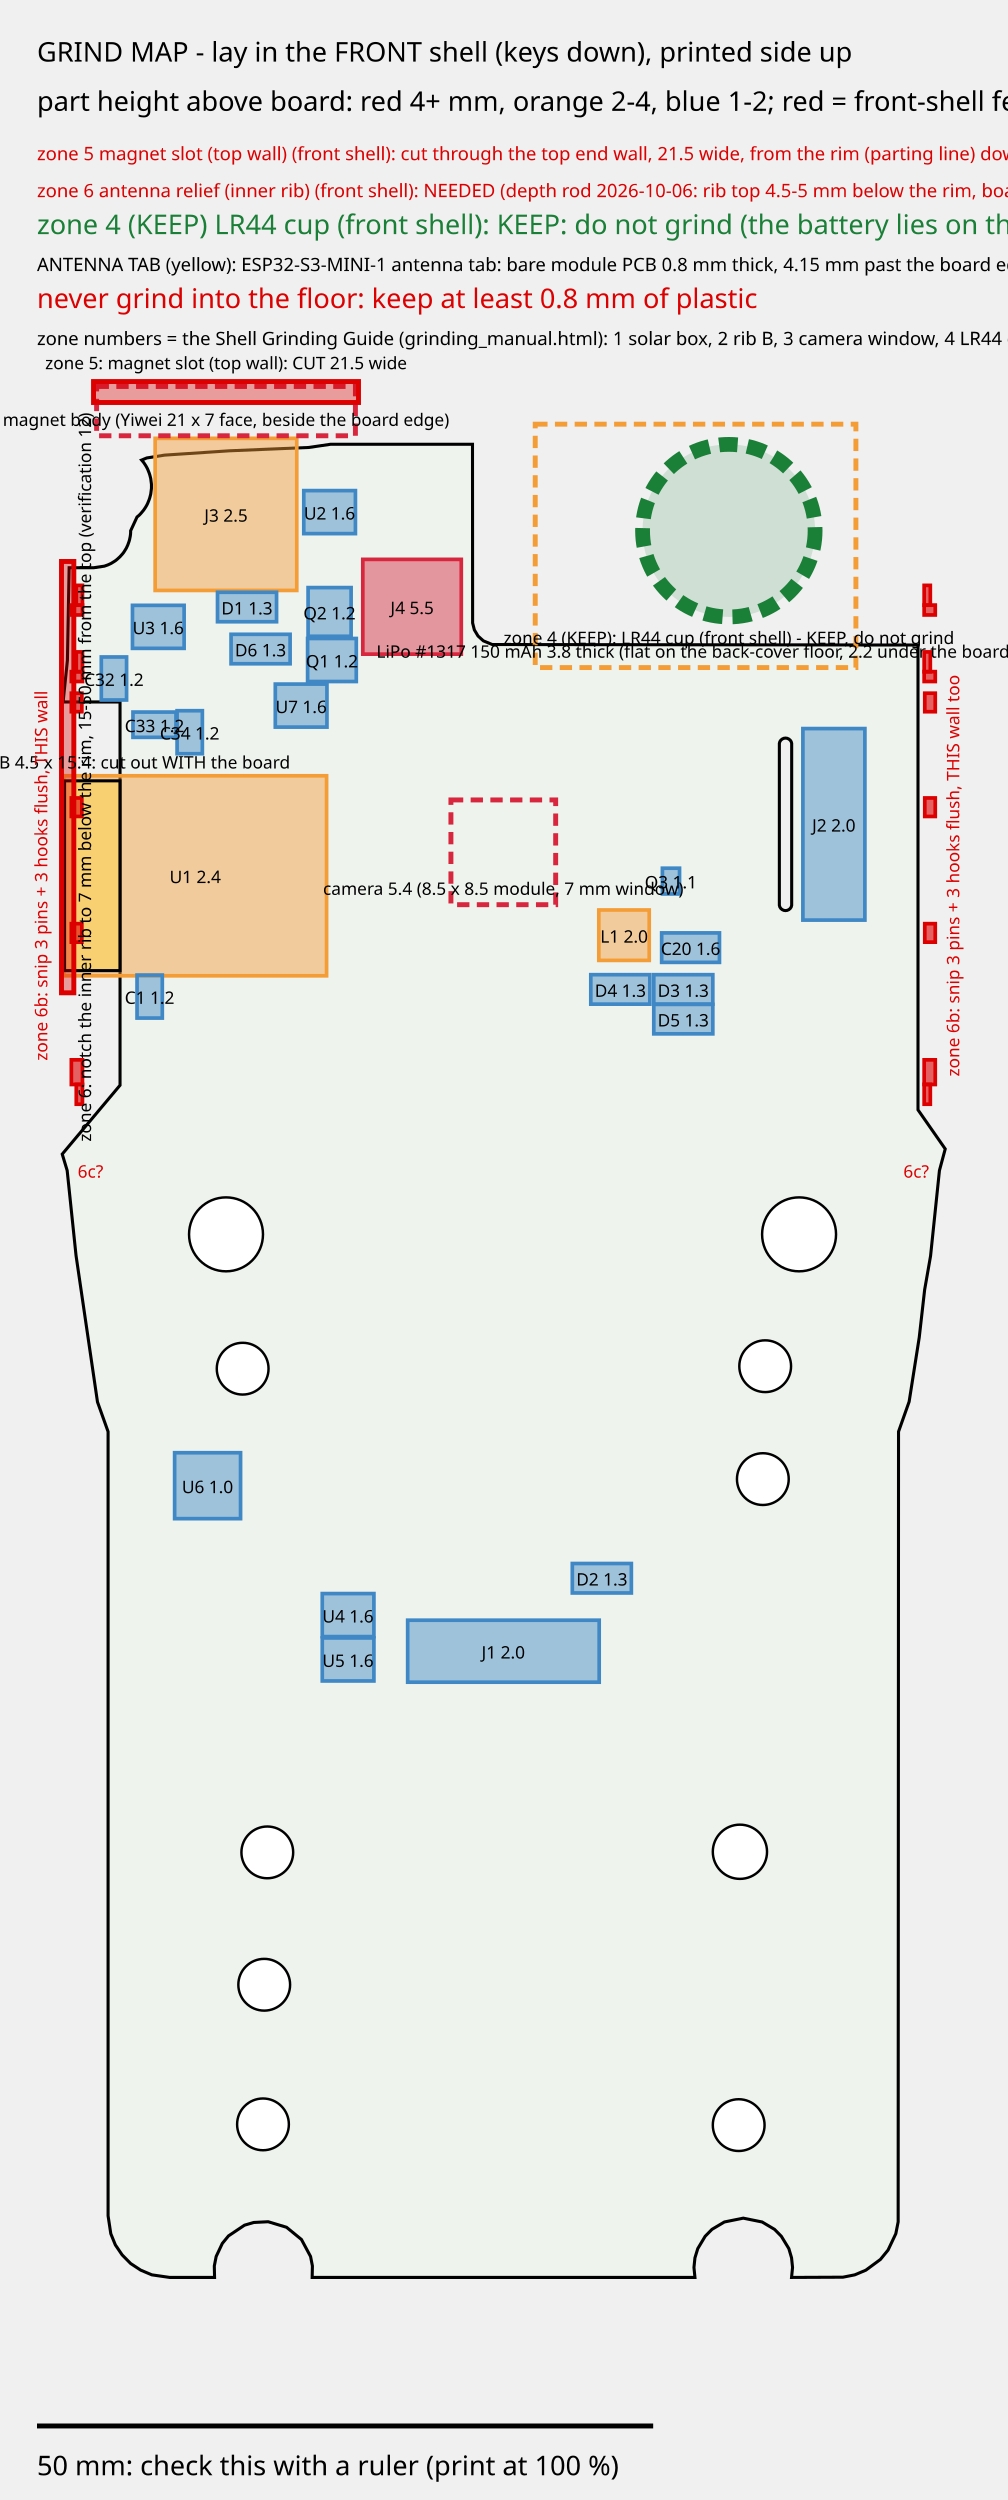
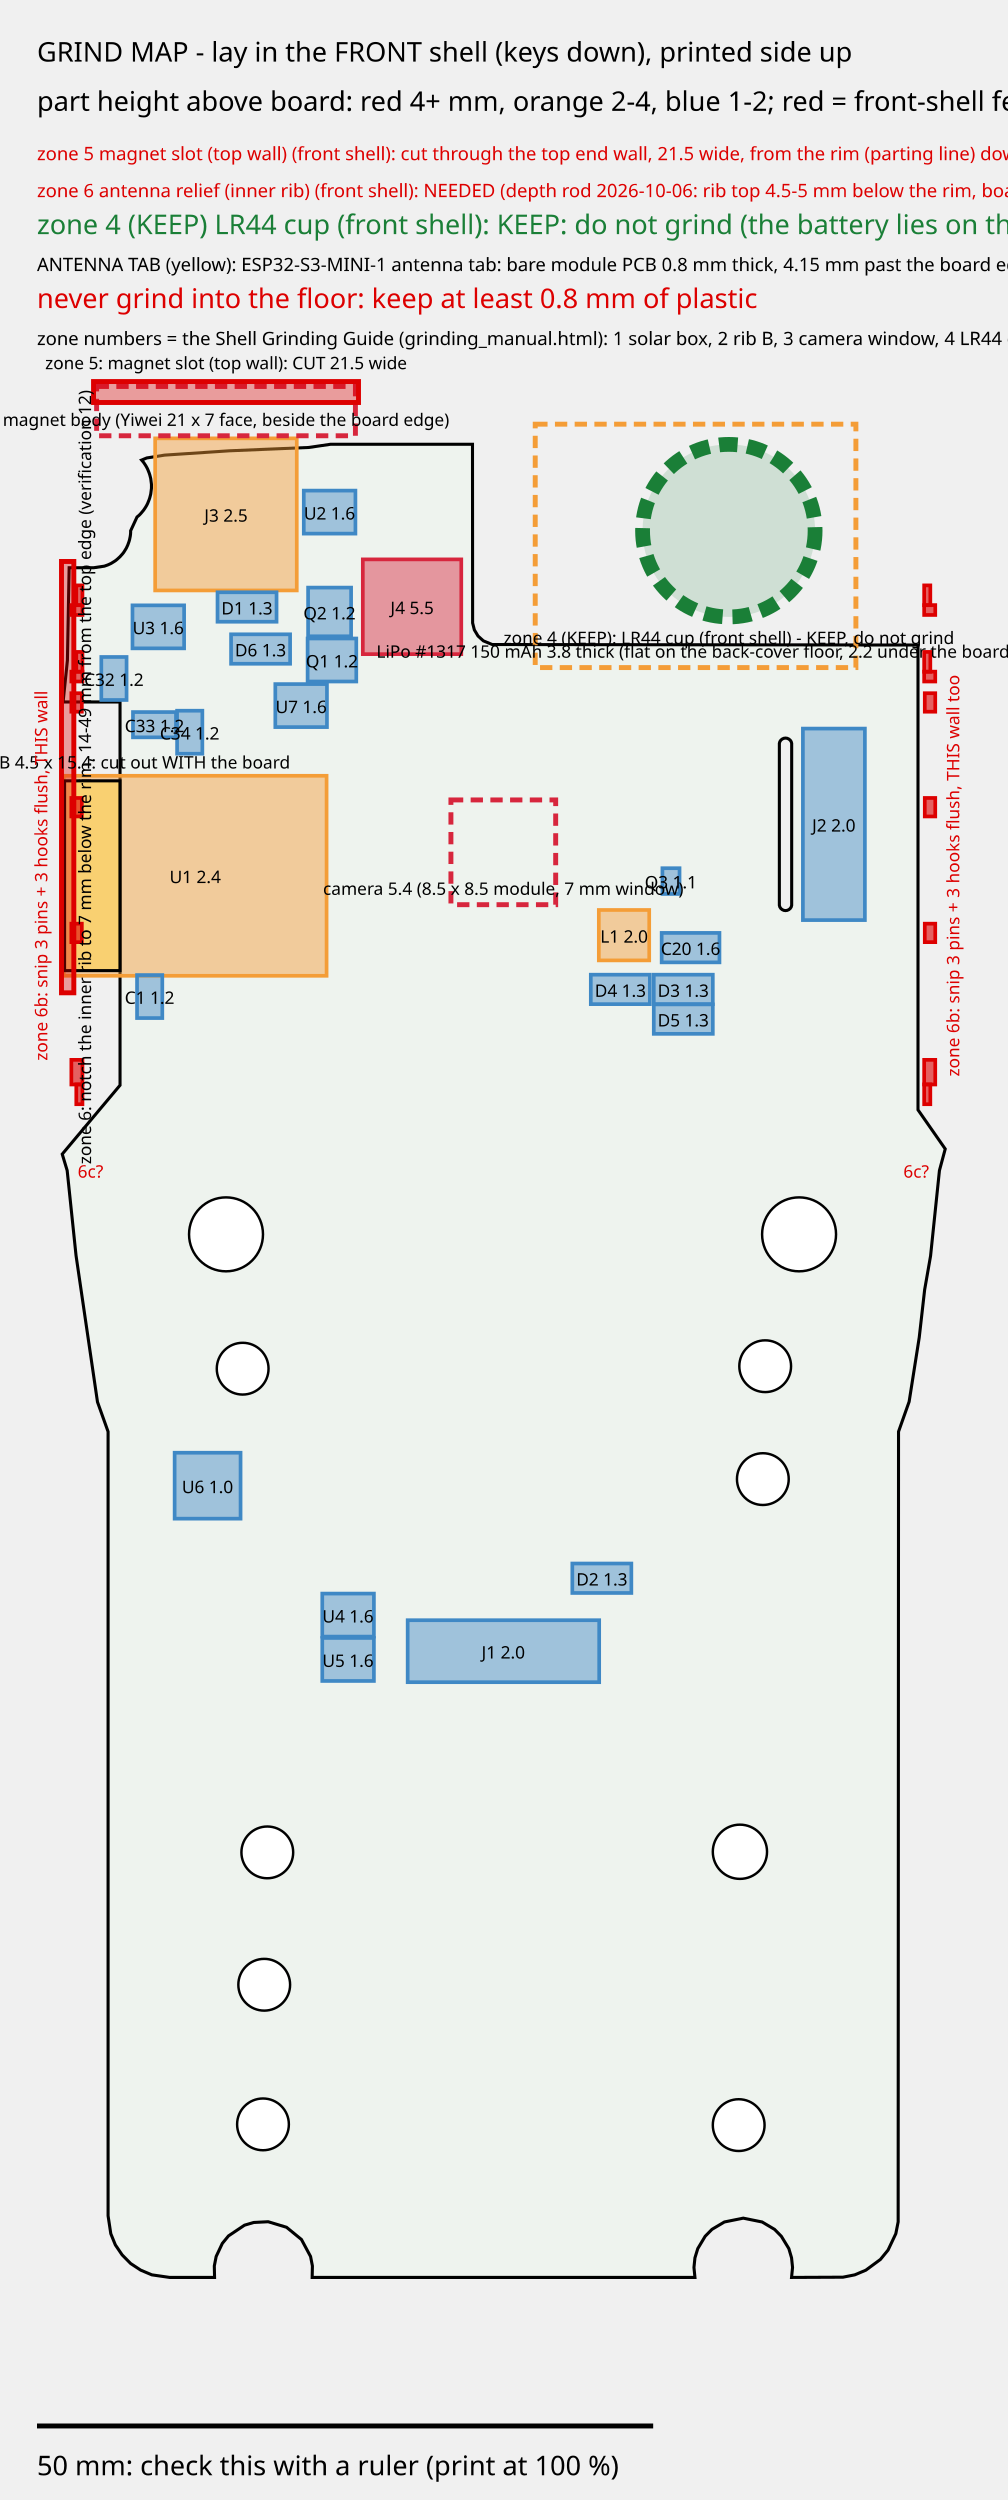
<svg xmlns="http://www.w3.org/2000/svg" width="81.75mm" height="202.86mm" viewBox="109.16 25.94 81.75 202.86">
  <style>.t{font:1.4px sans-serif;text-anchor:middle}.s{font:2.2px sans-serif}</style>
  <g>
    <path d="M147.51,76.49 L147.65,77.05 L147.95,77.55 L148.38,77.94 L149.10,78.24 L183.65,78.28 L183.65,116.00 L185.86,119.17 L185.39,120.92 L184.67,127.85 L184.19,130.59 L183.75,134.47 L182.93,139.68 L182.07,142.11 L182.04,206.23 L181.85,207.19 L181.22,208.52 L180.60,209.28 L179.42,210.15 L178.52,210.53 L177.56,210.72 L173.39,210.74 L173.47,209.93 L173.39,209.15 L173.17,208.40 L172.56,207.40 L172.01,206.84 L171.00,206.24 L169.47,205.93 L167.94,206.24 L166.93,206.84 L166.38,207.40 L165.78,208.40 L165.55,209.15 L165.47,209.93 L165.55,210.74 L134.49,210.74 L134.51,209.81 L134.36,209.04 L133.62,207.66 L132.41,206.67 L130.92,206.22 L129.75,206.28 L129.00,206.50 L127.70,207.37 L127.20,207.98 L126.70,209.04 L126.55,209.81 L126.57,210.74 L122.93,210.74 L121.48,210.53 L120.58,210.15 L119.76,209.61 L119.07,208.91 L118.52,208.10 L118.15,207.19 L117.93,205.74 L117.93,142.11 L117.07,139.70 L115.33,127.82 L114.61,120.92 L114.21,119.59 L118.90,114.00 L118.90,82.90 L114.28,82.90 L114.63,79.53 L114.77,72.01 L116.75,72.01 L117.63,71.88 L117.77,71.83 L117.91,71.78 L118.04,71.72 L118.17,71.66 L118.30,71.58 L118.43,71.50 L118.55,71.42 L118.66,71.33 L118.77,71.23 L118.88,71.13 L118.98,71.02 L119.08,70.91 L119.17,70.80 L119.25,70.68 L119.33,70.55 L119.41,70.42 L119.47,70.29 L119.53,70.16 L119.58,70.02 L119.63,69.88 L119.67,69.74 L119.70,69.60 L119.73,69.45 L119.75,69.30 L119.76,69.16 L119.76,69.01 L120.28,67.89 L120.38,67.81 L120.50,67.70 L120.61,67.58 L120.71,67.46 L120.81,67.34 L120.90,67.21 L120.99,67.07 L121.07,66.93 L121.14,66.79 L121.20,66.64 L121.26,66.49 L121.31,66.34 L121.35,66.19 L121.39,66.03 L121.41,65.88 L121.43,65.72 L121.45,65.56 L121.45,65.40 L121.45,65.24 L121.43,65.08 L121.41,64.92 L121.39,64.77 L121.35,64.61 L121.31,64.46 L121.26,64.31 L121.20,64.16 L121.14,64.01 L121.07,63.87 L120.99,63.73 L120.90,63.59 L120.81,63.46 L120.71,63.34 L120.65,63.27 L121.07,63.10 L122.52,62.87 L127.77,62.52 L134.21,62.25 L135.98,61.99 L147.50,61.99 Z M172.76,85.85 L172.63,85.91 L172.52,86.00 L172.44,86.12 L172.40,86.26 L172.40,86.33 L172.40,99.33 L172.40,99.40 L172.44,99.54 L172.52,99.66 L172.63,99.75 L172.76,99.81 L172.90,99.83 L173.04,99.81 L173.17,99.75 L173.28,99.66 L173.36,99.54 L173.40,99.40 L173.40,99.33 L173.40,86.33 L173.40,86.26 L173.36,86.12 L173.28,86.00 L173.17,85.91 L173.04,85.85 L172.90,85.83 Z" fill="#eef3ee" fill-rule="evenodd" stroke="#000" stroke-width="0.25" />
    <circle cx="127.50" cy="126.10" r="3.00" fill="#fff" stroke="#000" stroke-width="0.2" />
    <circle cx="130.85" cy="176.25" r="2.10" fill="#fff" stroke="#000" stroke-width="0.2" />
    <circle cx="169.10" cy="198.38" r="2.10" fill="#fff" stroke="#000" stroke-width="0.2" />
    <circle cx="130.50" cy="198.32" r="2.10" fill="#fff" stroke="#000" stroke-width="0.2" />
    <circle cx="174.00" cy="126.10" r="3.00" fill="#fff" stroke="#000" stroke-width="0.2" />
    <circle cx="171.06" cy="145.96" r="2.10" fill="#fff" stroke="#000" stroke-width="0.2" />
    <circle cx="130.60" cy="186.99" r="2.10" fill="#fff" stroke="#000" stroke-width="0.2" />
    <circle cx="128.85" cy="137.00" r="2.10" fill="#fff" stroke="#000" stroke-width="0.2" />
    <circle cx="169.20" cy="176.20" r="2.20" fill="#fff" stroke="#000" stroke-width="0.2" />
    <circle cx="171.25" cy="136.80" r="2.10" fill="#fff" stroke="#000" stroke-width="0.2" />
    <rect x="162.85" y="101.64" width="4.69" height="2.39" fill="#3f88c5" fill-opacity=".45" stroke="#3f88c5" stroke-width="0.3" />
    <rect x="131.50" y="81.45" width="4.19" height="3.49" fill="#3f88c5" fill-opacity=".45" stroke="#3f88c5" stroke-width="0.3" />
    <rect x="174.31" y="85.06" width="5.03" height="15.54" fill="#3f88c5" fill-opacity=".45" stroke="#3f88c5" stroke-width="0.3" />
    <rect x="117.38" y="79.25" width="2.05" height="3.49" fill="#3f88c5" fill-opacity=".45" stroke="#3f88c5" stroke-width="0.3" />
    <rect x="121.75" y="61.51" width="11.49" height="12.34" fill="#f49d37" fill-opacity=".45" stroke="#f49d37" stroke-width="0.3" />
    <rect x="138.60" y="71.33" width="7.99" height="7.69" fill="#d7263d" fill-opacity=".45" stroke="#d7263d" stroke-width="0.3" />
    <rect x="119.95" y="83.72" width="3.49" height="2.05" fill="#3f88c5" fill-opacity=".45" stroke="#3f88c5" stroke-width="0.3" />
    <rect x="123.53" y="83.61" width="2.05" height="3.49" fill="#3f88c5" fill-opacity=".45" stroke="#3f88c5" stroke-width="0.3" />
    <rect x="157.10" y="105.03" width="4.79" height="2.39" fill="#3f88c5" fill-opacity=".45" stroke="#3f88c5" stroke-width="0.3" />
    <rect x="126.81" y="74.00" width="4.79" height="2.39" fill="#3f88c5" fill-opacity=".45" stroke="#3f88c5" stroke-width="0.3" />
    <rect x="162.21" y="105.03" width="4.79" height="2.39" fill="#3f88c5" fill-opacity=".45" stroke="#3f88c5" stroke-width="0.3" />
    <rect x="142.24" y="157.41" width="15.54" height="5.03" fill="#3f88c5" fill-opacity=".45" stroke="#3f88c5" stroke-width="0.3" />
    <rect x="119.91" y="75.06" width="4.19" height="3.49" fill="#3f88c5" fill-opacity=".45" stroke="#3f88c5" stroke-width="0.3" />
    <rect x="157.75" y="99.78" width="4.09" height="4.09" fill="#f49d37" fill-opacity=".45" stroke="#f49d37" stroke-width="0.3" />
    <rect x="135.31" y="158.85" width="4.19" height="3.49" fill="#3f88c5" fill-opacity=".45" stroke="#3f88c5" stroke-width="0.3" />
    <rect x="133.81" y="65.75" width="4.19" height="3.49" fill="#3f88c5" fill-opacity=".45" stroke="#3f88c5" stroke-width="0.3" />
    <rect x="162.21" y="107.44" width="4.79" height="2.39" fill="#3f88c5" fill-opacity=".45" stroke="#3f88c5" stroke-width="0.3" />
    <rect x="127.91" y="77.41" width="4.79" height="2.39" fill="#3f88c5" fill-opacity=".45" stroke="#3f88c5" stroke-width="0.3" />
    <rect x="162.91" y="96.39" width="1.39" height="2.09" fill="#3f88c5" fill-opacity=".45" stroke="#3f88c5" stroke-width="0.3" />
    <rect x="135.31" y="155.25" width="4.19" height="3.49" fill="#3f88c5" fill-opacity=".45" stroke="#3f88c5" stroke-width="0.3" />
    <rect x="114.33" y="88.89" width="21.33" height="16.23" fill="#f49d37" fill-opacity=".45" stroke="#f49d37" stroke-width="0.3" />
    <rect x="120.28" y="105.06" width="2.05" height="3.49" fill="#3f88c5" fill-opacity=".45" stroke="#3f88c5" stroke-width="0.3" />
    <rect x="155.60" y="152.81" width="4.79" height="2.39" fill="#3f88c5" fill-opacity=".45" stroke="#3f88c5" stroke-width="0.3" />
    <rect x="134.16" y="73.62" width="3.49" height="3.95" fill="#3f88c5" fill-opacity=".45" stroke="#3f88c5" stroke-width="0.3" />
    <rect x="134.12" y="77.75" width="3.95" height="3.49" fill="#3f88c5" fill-opacity=".45" stroke="#3f88c5" stroke-width="0.3" />
    <rect x="123.33" y="143.82" width="5.35" height="5.35" fill="#3f88c5" fill-opacity=".45" stroke="#3f88c5" stroke-width="0.3" />
    <rect x="145.75" y="90.85" width="8.50" height="8.50" fill="none" stroke="#d7263d" stroke-width="0.4" stroke-dasharray="1 0.6" />
    <rect x="152.59" y="60.36" width="26.02" height="19.75" fill="none" stroke="#f49d37" stroke-width="0.4" stroke-dasharray="1 0.6" />
    <rect x="117.00" y="57.30" width="21.00" height="4.00" fill="none" stroke="#d7263d" stroke-width="0.4" stroke-dasharray="1 0.6" />
    <rect x="114.4" y="89.3" width="4.50" height="15.40" fill="#ffd54f" fill-opacity=".55" stroke="#000" stroke-width="0.25" />
    <circle cx="168.30" cy="69.00" r="7.00" fill="#1a7f37" fill-opacity=".15" stroke="#1a7f37" stroke-width="1.2" stroke-dasharray="1.5 0.8" />
    <rect x="116.75" y="56.9" width="21.5" height="1.7" fill="#d00" fill-opacity=".35" stroke="#d00" stroke-width="0.4" />
    <rect x="114.15" y="71.5" width="1.0" height="35.0" fill="#d00" fill-opacity=".35" stroke="#d00" stroke-width="0.4" />
    <rect x="114.95" y="100.89" width="0.85" height="1.50" fill="#d00" fill-opacity=".6" stroke="#d00" stroke-width="0.3" />
    <rect x="114.95" y="90.69" width="0.85" height="1.50" fill="#d00" fill-opacity=".6" stroke="#d00" stroke-width="0.3" />
    <rect x="114.95" y="82.19" width="0.85" height="1.50" fill="#d00" fill-opacity=".6" stroke="#d00" stroke-width="0.3" />
    <rect x="114.95" y="111.94" width="0.90" height="2.00" fill="#d00" fill-opacity=".6" stroke="#d00" stroke-width="0.3" />
    <rect x="184.20" y="100.89" width="0.85" height="1.50" fill="#d00" fill-opacity=".6" stroke="#d00" stroke-width="0.3" />
    <rect x="184.20" y="90.69" width="0.85" height="1.50" fill="#d00" fill-opacity=".6" stroke="#d00" stroke-width="0.3" />
    <rect x="184.20" y="82.19" width="0.85" height="1.50" fill="#d00" fill-opacity=".6" stroke="#d00" stroke-width="0.3" />
    <rect x="184.15" y="111.94" width="0.90" height="2.00" fill="#d00" fill-opacity=".6" stroke="#d00" stroke-width="0.3" />
    <rect x="114.95" y="75.04" width="0.90" height="0.80" fill="#d00" fill-opacity=".6" stroke="#d00" stroke-width="0.3" />
    <rect x="115.35" y="73.44" width="0.50" height="1.61" fill="#d00" fill-opacity=".6" stroke="#d00" stroke-width="0.3" />
    <rect x="114.95" y="80.44" width="0.90" height="0.80" fill="#d00" fill-opacity=".6" stroke="#d00" stroke-width="0.3" />
    <rect x="115.35" y="78.84" width="0.50" height="1.61" fill="#d00" fill-opacity=".6" stroke="#d00" stroke-width="0.3" />
    <rect x="115.35" y="113.93" width="0.50" height="1.61" fill="#d00" fill-opacity=".6" stroke="#d00" stroke-width="0.3" />
    <rect x="184.15" y="75.04" width="0.90" height="0.80" fill="#d00" fill-opacity=".6" stroke="#d00" stroke-width="0.3" />
    <rect x="184.15" y="73.44" width="0.50" height="1.61" fill="#d00" fill-opacity=".6" stroke="#d00" stroke-width="0.3" />
    <rect x="184.15" y="80.44" width="0.90" height="0.80" fill="#d00" fill-opacity=".6" stroke="#d00" stroke-width="0.3" />
    <rect x="184.15" y="78.84" width="0.50" height="1.61" fill="#d00" fill-opacity=".6" stroke="#d00" stroke-width="0.3" />
    <rect x="184.15" y="113.93" width="0.50" height="1.61" fill="#d00" fill-opacity=".6" stroke="#d00" stroke-width="0.3" />
  </g>
  <text class="t" x="165.20" y="103.43">C20 1.6</text>
  <text class="t" x="133.60" y="83.80">U7 1.6</text>
  <text class="t" x="176.82" y="93.42">J2 2.0</text>
  <text class="t" x="118.40" y="81.60">C32 1.2</text>
  <text class="t" x="127.50" y="68.27">J3 2.5</text>
  <text class="t" x="142.60" y="75.77">J4 5.5</text>
  <text class="t" x="121.70" y="85.35">C33 1.2</text>
  <text class="t" x="124.55" y="85.95">C34 1.2</text>
  <text class="t" x="159.50" y="106.83">D4 1.3</text>
  <text class="t" x="129.20" y="75.80">D1 1.3</text>
  <text class="t" x="164.60" y="106.83">D3 1.3</text>
  <text class="t" x="150.00" y="160.52">J1 2.0</text>
  <text class="t" x="122.00" y="77.40">U3 1.6</text>
  <text class="t" x="159.80" y="102.43">L1 2.0</text>
  <text class="t" x="137.40" y="161.20">U5 1.6</text>
  <text class="t" x="135.90" y="68.10">U2 1.6</text>
  <text class="t" x="164.60" y="109.23">D5 1.3</text>
  <text class="t" x="130.30" y="79.20">D6 1.3</text>
  <text class="t" x="163.60" y="98.03">Q3 1.1</text>
  <text class="t" x="137.40" y="157.60">U4 1.6</text>
  <text class="t" x="125.00" y="97.60">U1 2.4</text>
  <text class="t" x="121.30" y="107.40">C1 1.2</text>
  <text class="t" x="158.00" y="154.60">D2 1.3</text>
  <text class="t" x="135.90" y="76.20">Q2 1.2</text>
  <text class="t" x="136.10" y="80.10">Q1 1.2</text>
  <text class="t" x="126.00" y="147.10">U6 1.0</text>
  <text class="t" x="150.00" y="98.55">camera 5.4 (8.5 x 8.5 module, 7 mm window)</text>
  <text class="t" x="165.60" y="79.31">LiPo #1317 150 mAh 3.8 thick (flat on the back-cover floor, 2.2 under the board)</text>
  <text class="t" x="127.50" y="60.50">magnet body (Yiwei 21 x 7 face, beside the board edge)</text>
  <text class="t" x="116.65" y="88.30">ANTENNA TAB 4.5 x 15.4: cut out WITH the board</text>
  <text class="t" x="168.30" y="78.20">zone 4 (KEEP): LR44 cup (front shell) - KEEP, do not grind</text>
  <text class="t" x="127.50" y="55.90">zone 5: magnet slot (top wall): CUT 21.5 wide</text>
-   <text class="t" x="116.55" y="89.00" transform="rotate(-90 116.55,89.00)">zone 6: notch the inner rib to 7 mm below the rim, 15-50 mm from the top (verification 12)</text>
+   <text class="t" x="116.55" y="89.00" transform="rotate(-90 116.55,89.00)">zone 6: notch the inner rib to 7 mm below the rim, 14-49 mm from the top edge (verification 12)</text>
  <text class="t" x="113.0" y="97.0" transform="rotate(-90 113.0,97.0)" style="fill:#d00">zone 6b: snip 3 pins + 3 hooks flush, THIS wall</text>
  <text class="t" x="187.0" y="97.0" transform="rotate(-90 187.0,97.0)" style="fill:#d00">zone 6b: snip 3 pins + 3 hooks flush, THIS wall too</text>
  <text class="t" x="116.5" y="121.5" style="fill:#d00">6c?</text>
  <text class="t" x="183.5" y="121.5" style="fill:#d00">6c?</text>
  <text class="s" x="112.162" y="30.937" style="text-anchor:start">GRIND MAP - lay in the FRONT shell (keys down), printed side up</text>
  <text class="s" x="112.162" y="34.937" style="text-anchor:start">part height above board: red 4+ mm, orange 2-4, blue 1-2; red = front-shell feature to cut, green = keep, yellow = ESP32 antenna tab (cut out with the board)</text>
  <text class="s" x="112.162" y="38.937" style="text-anchor:start;fill:#d00;font-size:1.5px">zone 5 magnet slot (top wall) (front shell): cut through the top end wall, 21.5 wide, from the rim (parting line) down to 7.95 mm below it (U-notch); the magnet face (21 x 7) sits 0.45-7.45 mm below the rim, flush with the outside</text>
-   <text class="s" x="112.162" y="41.937" style="text-anchor:start;fill:#d00;font-size:1.5px">zone 6 antenna relief (inner rib) (front shell): NEEDED (depth rod 2026-10-06: rib top 4.5-5 mm below the rim, board at 5.5-6.3): file the inner rib down to 7.0 mm below the rim for 35 mm (15 to 50 mm from the top outer edge), solar-window side. zone 6b (both walls, red blocks on the ribs): snip the 3 round pins and the 3 U-hooks flush with the rib (pins 5.1-6.1, hooks 5.5 below the rim = board height; J2 side 0-0.5 mm from the board edge, solar side 0.7-1.4 mm inside the board / antenna tab). zone 6c (only if the paper's wide corners ride up after 6b): file the lower 2-3 mm of the rib end on that side. See hardware/verification/12_rib_pin_recheck.md</text>
+   <text class="s" x="112.162" y="41.937" style="text-anchor:start;fill:#d00;font-size:1.5px">zone 6 antenna relief (inner rib) (front shell): NEEDED (depth rod 2026-10-06: rib top 4.5-5 mm below the rim, board at 5.5-6.3): file the inner rib down to 7.0 mm below the rim for 35 mm (14 to 49 mm from the rim's top outer edge right above the side rib, about 1 mm lower than the middle of the top end), solar-window side. zone 6b (both walls, red blocks on the ribs): snip the 3 round pins and the 3 U-hooks flush with the rib (pins 5.1-6.1, hooks 5.5 below the rim = board height; J2 side 0-0.5 mm from the board edge, solar side 0.7-1.4 mm inside the board / antenna tab). zone 6c (only if the paper's wide corners ride up after 6b): file the lower 2-3 mm of the rib end on that side. See hardware/verification/12_rib_pin_recheck.md</text>
  <text class="s" x="112.162" y="44.937" style="text-anchor:start;fill:#1a7f37;font-size:2.2px">zone 4 (KEEP) LR44 cup (front shell): KEEP: do not grind (the battery lies on the back-cover floor, 0.3 mm under the cup)</text>
  <text class="s" x="112.162" y="47.937" style="text-anchor:start;fill:#000;font-size:1.5px">ANTENNA TAB (yellow): ESP32-S3-MINI-1 antenna tab: bare module PCB 0.8 mm thick, 4.15 mm past the board edge (body x 114.75-135.25, y 89.3-104.7). Paper dry fit: cut the tab out WITH the board.</text>
  <text class="s" x="112.162" y="50.937" style="text-anchor:start;fill:#d00;font-size:2.2px">never grind into the floor: keep at least 0.8 mm of plastic</text>
  <text class="s" x="112.162" y="53.937" style="text-anchor:start;fill:#000;font-size:1.5px">zone numbers = the Shell Grinding Guide (grinding_manual.html): 1 solar box, 2 rib B, 3 camera window, 4 LR44 cup (keep), 5 magnet notch (+5b lip), 6 antenna relief, 6b pins + hooks (both walls), 6c rib ends (only if needed)</text>
  <g>
    <line x1="112.162" y1="222.793" x2="162.162" y2="222.793" stroke="#000" stroke-width="0.4" />
    <text class="s" x="112.162" y="226.793" style="text-anchor:start">50 mm: check this with a ruler (print at 100 %)</text>
  </g>
</svg>
